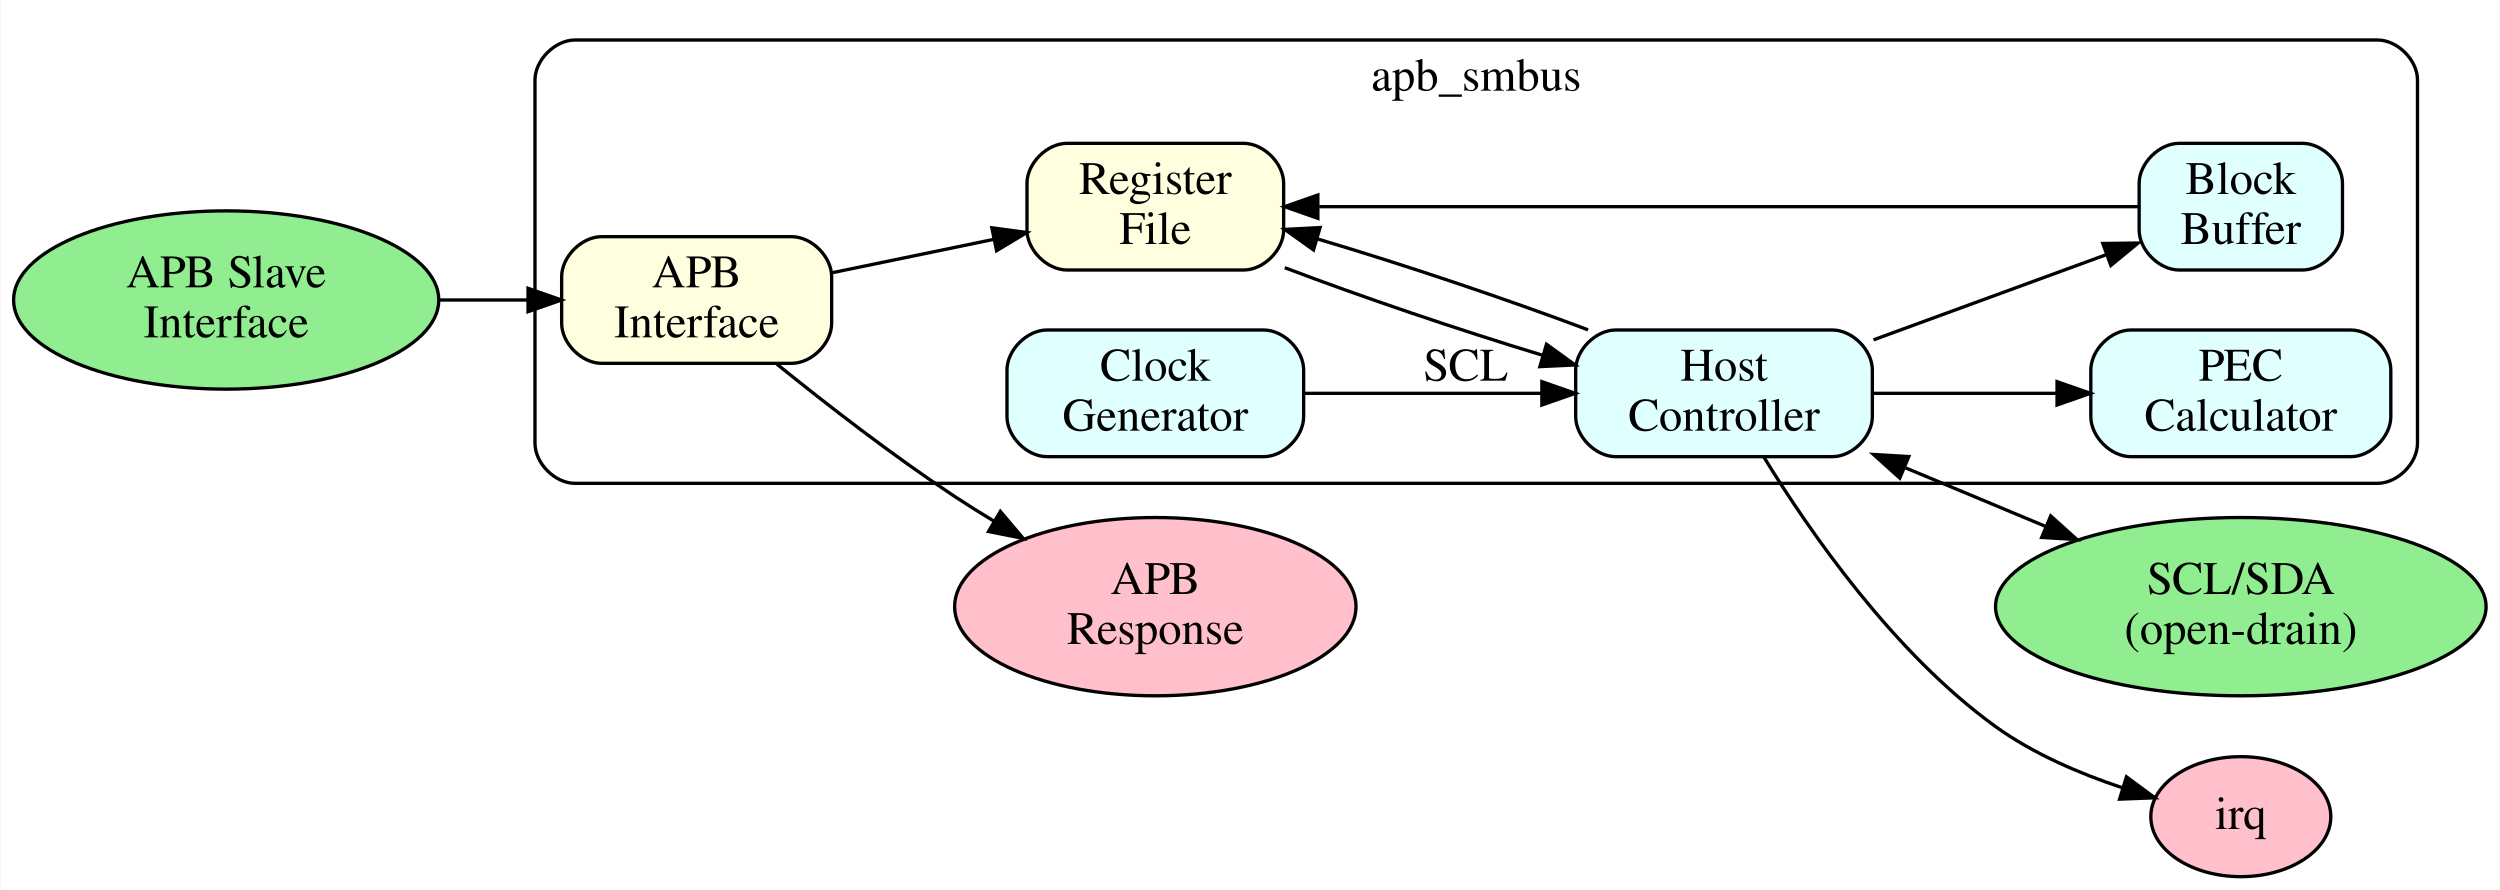
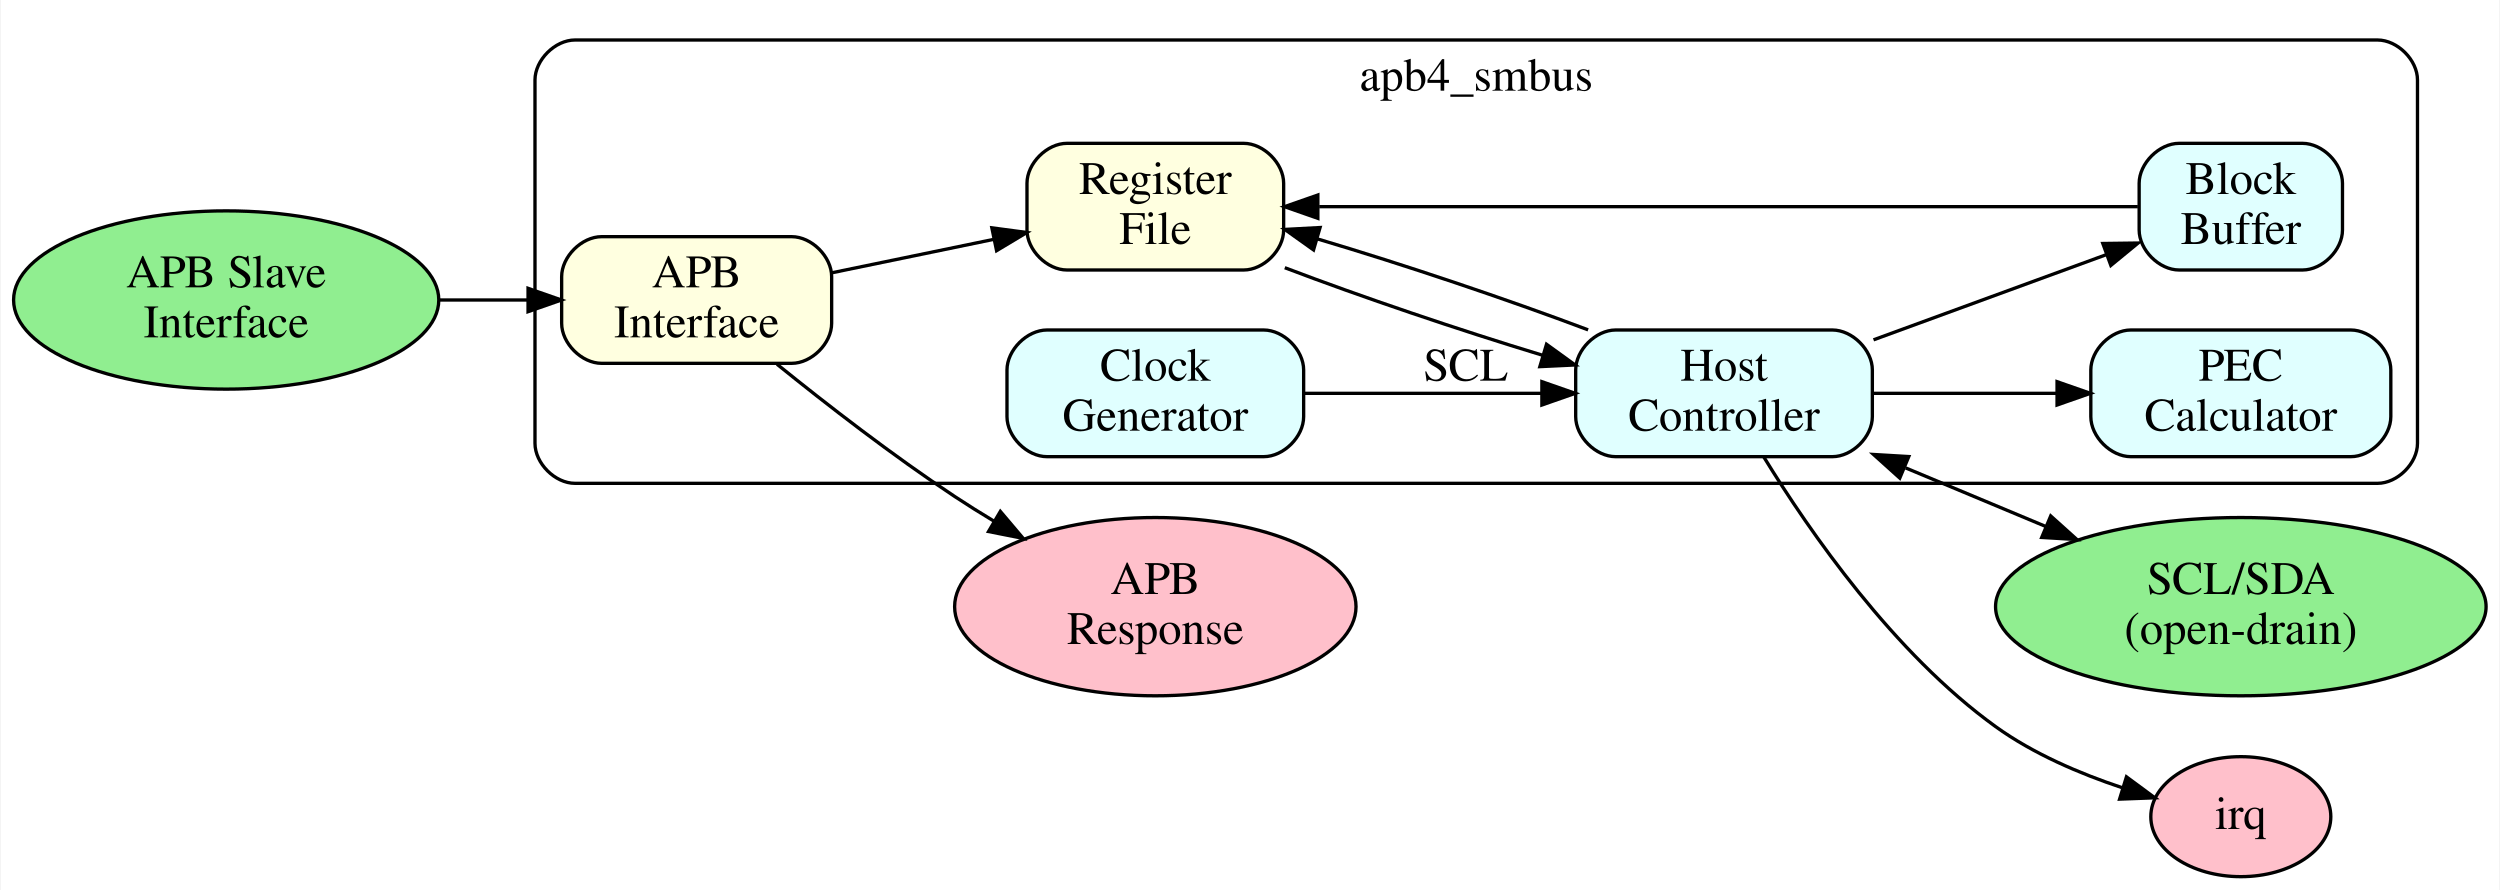
<svg xmlns="http://www.w3.org/2000/svg" width="750pt" height="267pt" viewBox="0.00 0.00 749.57 267.00">
  <g id="graph0" class="graph" transform="scale(1 1) rotate(0) translate(4 263)">
    <polygon fill="white" stroke="transparent" points="-4,4 -4,-263 745.57,-263 745.57,4 -4,4" />
    <g id="clust1" class="cluster">
      <path fill="none" stroke="black" d="M168.28,-118C168.28,-118 709.03,-118 709.03,-118 715.03,-118 721.03,-124 721.03,-130 721.03,-130 721.03,-239 721.03,-239 721.03,-245 715.03,-251 709.03,-251 709.03,-251 168.28,-251 168.28,-251 162.28,-251 156.28,-245 156.28,-239 156.28,-239 156.28,-130 156.28,-130 156.28,-124 162.28,-118 168.28,-118" />
-       <text text-anchor="middle" x="438.65" y="-235.8" font-family="Times,serif" font-size="14.00">apb_smbus</text>
+       <text text-anchor="middle" x="438.65" y="-235.8" font-family="Times,serif" font-size="14.00">apb4_smbus</text>
    </g>
    <g id="node1" class="node">
      <ellipse fill="lightgreen" stroke="black" cx="63.64" cy="-173" rx="63.78" ry="26.74" />
      <text text-anchor="middle" x="63.64" y="-176.8" font-family="Times,serif" font-size="14.00">APB Slave</text>
      <text text-anchor="middle" x="63.64" y="-161.8" font-family="Times,serif" font-size="14.00">Interface</text>
    </g>
    <g id="node3" class="node">
      <path fill="lightyellow" stroke="black" d="M233.28,-192C233.28,-192 176.28,-192 176.28,-192 170.28,-192 164.28,-186 164.28,-180 164.28,-180 164.28,-166 164.28,-166 164.28,-160 170.28,-154 176.28,-154 176.28,-154 233.28,-154 233.28,-154 239.28,-154 245.28,-160 245.28,-166 245.28,-166 245.28,-180 245.28,-180 245.28,-186 239.28,-192 233.28,-192" />
      <text text-anchor="middle" x="204.78" y="-176.8" font-family="Times,serif" font-size="14.00">APB</text>
      <text text-anchor="middle" x="204.78" y="-161.8" font-family="Times,serif" font-size="14.00">Interface</text>
    </g>
    <g id="edge1" class="edge">
      <path fill="none" stroke="black" d="M127.29,-173C136.21,-173 145.29,-173 153.92,-173" />
      <polygon fill="black" stroke="black" points="154.2,-176.5 164.2,-173 154.2,-169.5 154.2,-176.5" />
    </g>
    <g id="node2" class="node">
      <ellipse fill="lightgreen" stroke="black" cx="668.03" cy="-81" rx="73.58" ry="26.74" />
      <text text-anchor="middle" x="668.03" y="-84.8" font-family="Times,serif" font-size="14.00">SCL/SDA</text>
      <text text-anchor="middle" x="668.03" y="-69.8" font-family="Times,serif" font-size="14.00">(open-drain)</text>
    </g>
    <g id="node4" class="node">
      <path fill="lightyellow" stroke="black" d="M368.88,-220C368.88,-220 315.88,-220 315.88,-220 309.88,-220 303.88,-214 303.88,-208 303.88,-208 303.88,-194 303.88,-194 303.88,-188 309.88,-182 315.88,-182 315.88,-182 368.88,-182 368.88,-182 374.88,-182 380.88,-188 380.88,-194 380.88,-194 380.88,-208 380.88,-208 380.88,-214 374.88,-220 368.88,-220" />
      <text text-anchor="middle" x="342.38" y="-204.8" font-family="Times,serif" font-size="14.00">Register</text>
      <text text-anchor="middle" x="342.38" y="-189.8" font-family="Times,serif" font-size="14.00">File</text>
    </g>
    <g id="edge2" class="edge">
      <path fill="none" stroke="black" d="M245.37,-181.17C260.5,-184.3 277.92,-187.9 293.73,-191.16" />
      <polygon fill="black" stroke="black" points="293.34,-194.65 303.84,-193.25 294.76,-187.8 293.34,-194.65" />
    </g>
    <g id="node10" class="node">
      <ellipse fill="pink" stroke="black" cx="342.38" cy="-81" rx="60.21" ry="26.74" />
      <text text-anchor="middle" x="342.38" y="-84.8" font-family="Times,serif" font-size="14.00">APB</text>
      <text text-anchor="middle" x="342.38" y="-69.8" font-family="Times,serif" font-size="14.00">Response</text>
    </g>
    <g id="edge3" class="edge">
      <path fill="none" stroke="black" d="M228.89,-153.73C243.74,-141.73 263.66,-126.28 282.28,-114 286.02,-111.53 289.96,-109.06 293.96,-106.66" />
      <polygon fill="black" stroke="black" points="295.89,-109.58 302.74,-101.49 292.34,-103.54 295.89,-109.58" />
    </g>
    <g id="node5" class="node">
      <path fill="lightcyan" stroke="black" d="M545.49,-164C545.49,-164 480.49,-164 480.49,-164 474.49,-164 468.49,-158 468.49,-152 468.49,-152 468.49,-138 468.49,-138 468.49,-132 474.49,-126 480.49,-126 480.49,-126 545.49,-126 545.49,-126 551.49,-126 557.49,-132 557.49,-138 557.49,-138 557.49,-152 557.49,-152 557.49,-158 551.49,-164 545.49,-164" />
      <text text-anchor="middle" x="512.99" y="-148.8" font-family="Times,serif" font-size="14.00">Host</text>
      <text text-anchor="middle" x="512.99" y="-133.8" font-family="Times,serif" font-size="14.00">Controller</text>
    </g>
    <g id="edge4" class="edge">
      <path fill="none" stroke="black" d="M381.22,-182.69C404.02,-174.01 433.41,-164.05 458.56,-156.42" />
      <polygon fill="black" stroke="black" points="459.74,-159.72 468.32,-153.51 457.74,-153.01 459.74,-159.72" />
    </g>
    <g id="edge7" class="edge">
      <path fill="none" stroke="black" d="M567.47,-122.63C581.06,-116.95 595.72,-110.82 609.5,-105.06" />
      <polygon fill="black" stroke="black" points="565.72,-119.57 557.84,-126.66 568.42,-126.03 565.72,-119.57" />
      <polygon fill="black" stroke="black" points="611,-108.22 618.87,-101.14 608.3,-101.77 611,-108.22" />
    </g>
    <g id="edge5" class="edge">
      <path fill="none" stroke="black" d="M472.22,-164.04C447.93,-173.21 416.72,-183.69 391.1,-191.3" />
      <polygon fill="black" stroke="black" points="389.85,-188.02 381.22,-194.17 391.8,-194.74 389.85,-188.02" />
    </g>
    <g id="node7" class="node">
      <path fill="lightcyan" stroke="black" d="M701.03,-164C701.03,-164 635.03,-164 635.03,-164 629.03,-164 623.03,-158 623.03,-152 623.03,-152 623.03,-138 623.03,-138 623.03,-132 629.03,-126 635.03,-126 635.03,-126 701.03,-126 701.03,-126 707.03,-126 713.03,-132 713.03,-138 713.03,-138 713.03,-152 713.03,-152 713.03,-158 707.03,-164 701.03,-164" />
      <text text-anchor="middle" x="668.03" y="-148.8" font-family="Times,serif" font-size="14.00">PEC</text>
      <text text-anchor="middle" x="668.03" y="-133.8" font-family="Times,serif" font-size="14.00">Calculator</text>
    </g>
    <g id="edge8" class="edge">
      <path fill="none" stroke="black" d="M557.84,-145C574.98,-145 594.8,-145 612.82,-145" />
      <polygon fill="black" stroke="black" points="612.9,-148.5 622.9,-145 612.9,-141.5 612.9,-148.5" />
    </g>
    <g id="node8" class="node">
      <path fill="lightcyan" stroke="black" d="M686.53,-220C686.53,-220 649.53,-220 649.53,-220 643.53,-220 637.53,-214 637.53,-208 637.53,-208 637.53,-194 637.53,-194 637.53,-188 643.53,-182 649.53,-182 649.53,-182 686.53,-182 686.53,-182 692.53,-182 698.53,-188 698.53,-194 698.53,-194 698.53,-208 698.53,-208 698.53,-214 692.53,-220 686.53,-220" />
      <text text-anchor="middle" x="668.03" y="-204.8" font-family="Times,serif" font-size="14.00">Block</text>
      <text text-anchor="middle" x="668.03" y="-189.8" font-family="Times,serif" font-size="14.00">Buffer</text>
    </g>
    <g id="edge9" class="edge">
      <path fill="none" stroke="black" d="M557.84,-161.05C579.9,-169.12 606.42,-178.82 627.8,-186.65" />
      <polygon fill="black" stroke="black" points="626.63,-189.95 637.22,-190.09 629.04,-183.37 626.63,-189.95" />
    </g>
    <g id="node9" class="node">
      <ellipse fill="pink" stroke="black" cx="668.03" cy="-18" rx="27" ry="18" />
      <text text-anchor="middle" x="668.03" y="-14.3" font-family="Times,serif" font-size="14.00">irq</text>
    </g>
    <g id="edge11" class="edge">
      <path fill="none" stroke="black" d="M524.97,-125.83C538.64,-103.55 563.93,-67.03 594.49,-45 605.75,-36.88 619.75,-30.91 632.43,-26.69" />
      <polygon fill="black" stroke="black" points="633.72,-29.95 642.24,-23.66 631.66,-23.26 633.72,-29.95" />
    </g>
    <g id="node6" class="node">
      <path fill="lightcyan" stroke="black" d="M374.88,-164C374.88,-164 309.88,-164 309.88,-164 303.88,-164 297.88,-158 297.88,-152 297.88,-152 297.88,-138 297.88,-138 297.88,-132 303.88,-126 309.88,-126 309.88,-126 374.88,-126 374.88,-126 380.88,-126 386.88,-132 386.88,-138 386.88,-138 386.88,-152 386.88,-152 386.88,-158 380.88,-164 374.88,-164" />
      <text text-anchor="middle" x="342.38" y="-148.8" font-family="Times,serif" font-size="14.00">Clock</text>
      <text text-anchor="middle" x="342.38" y="-133.8" font-family="Times,serif" font-size="14.00">Generator</text>
    </g>
    <g id="edge6" class="edge">
      <path fill="none" stroke="black" d="M387.24,-145C408.9,-145 435.23,-145 458.11,-145" />
      <polygon fill="black" stroke="black" points="458.35,-148.5 468.35,-145 458.35,-141.5 458.35,-148.5" />
      <text text-anchor="middle" x="435.49" y="-148.8" font-family="Times,serif" font-size="14.00">SCL</text>
    </g>
    <g id="edge10" class="edge">
      <path fill="none" stroke="black" d="M637.14,-201C581.01,-201 459.38,-201 391.55,-201" />
      <polygon fill="black" stroke="black" points="391.14,-197.5 381.14,-201 391.14,-204.5 391.14,-197.5" />
    </g>
  </g>
</svg>
